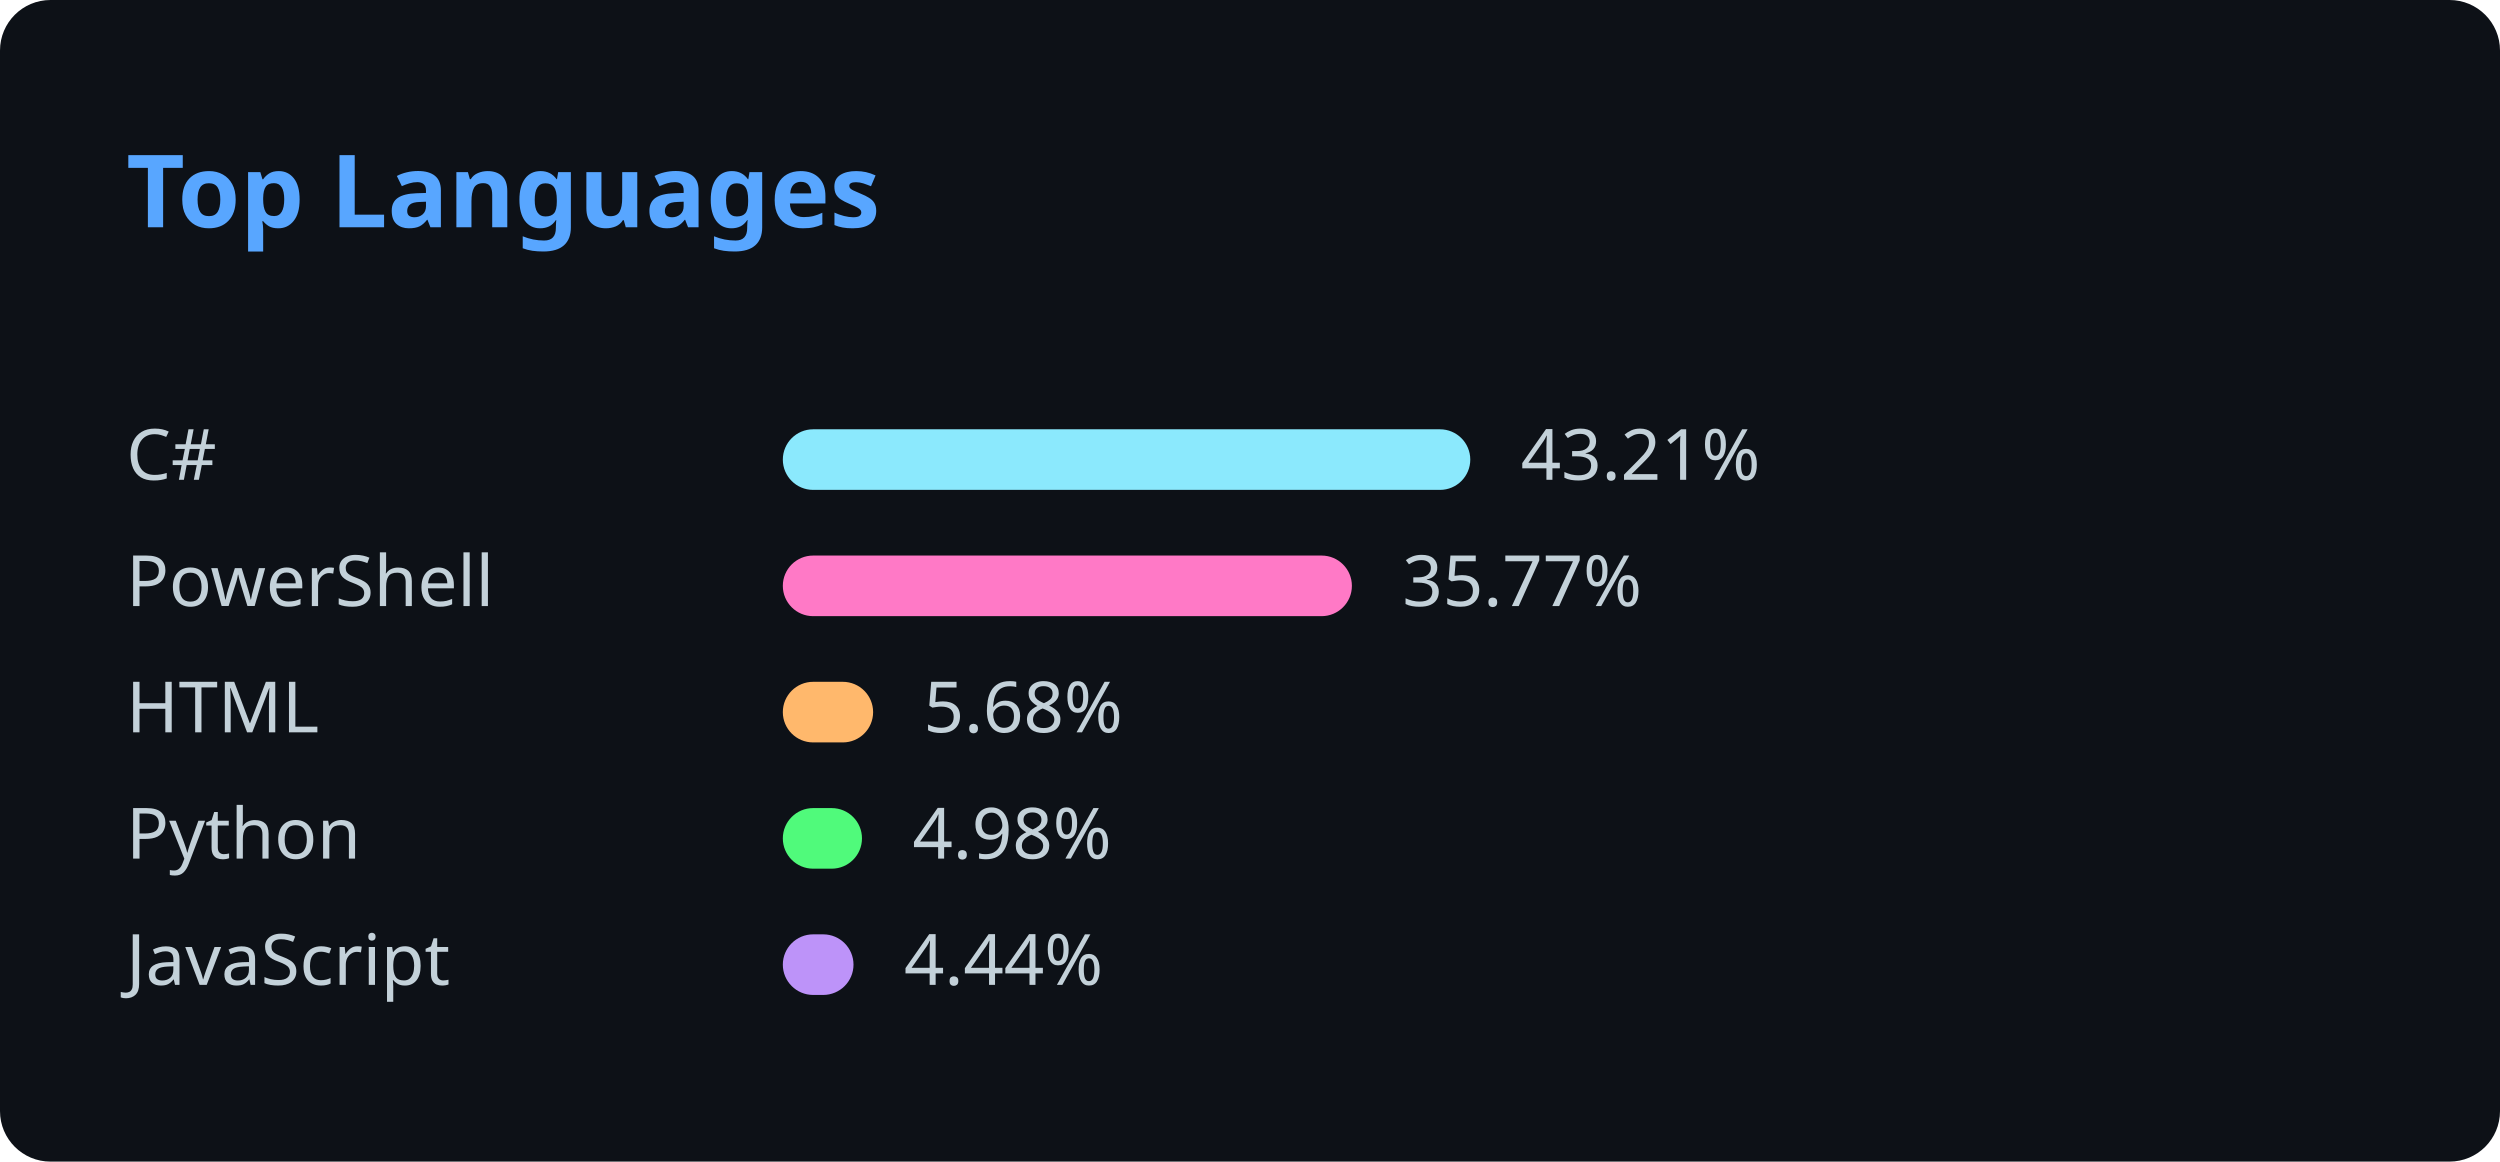
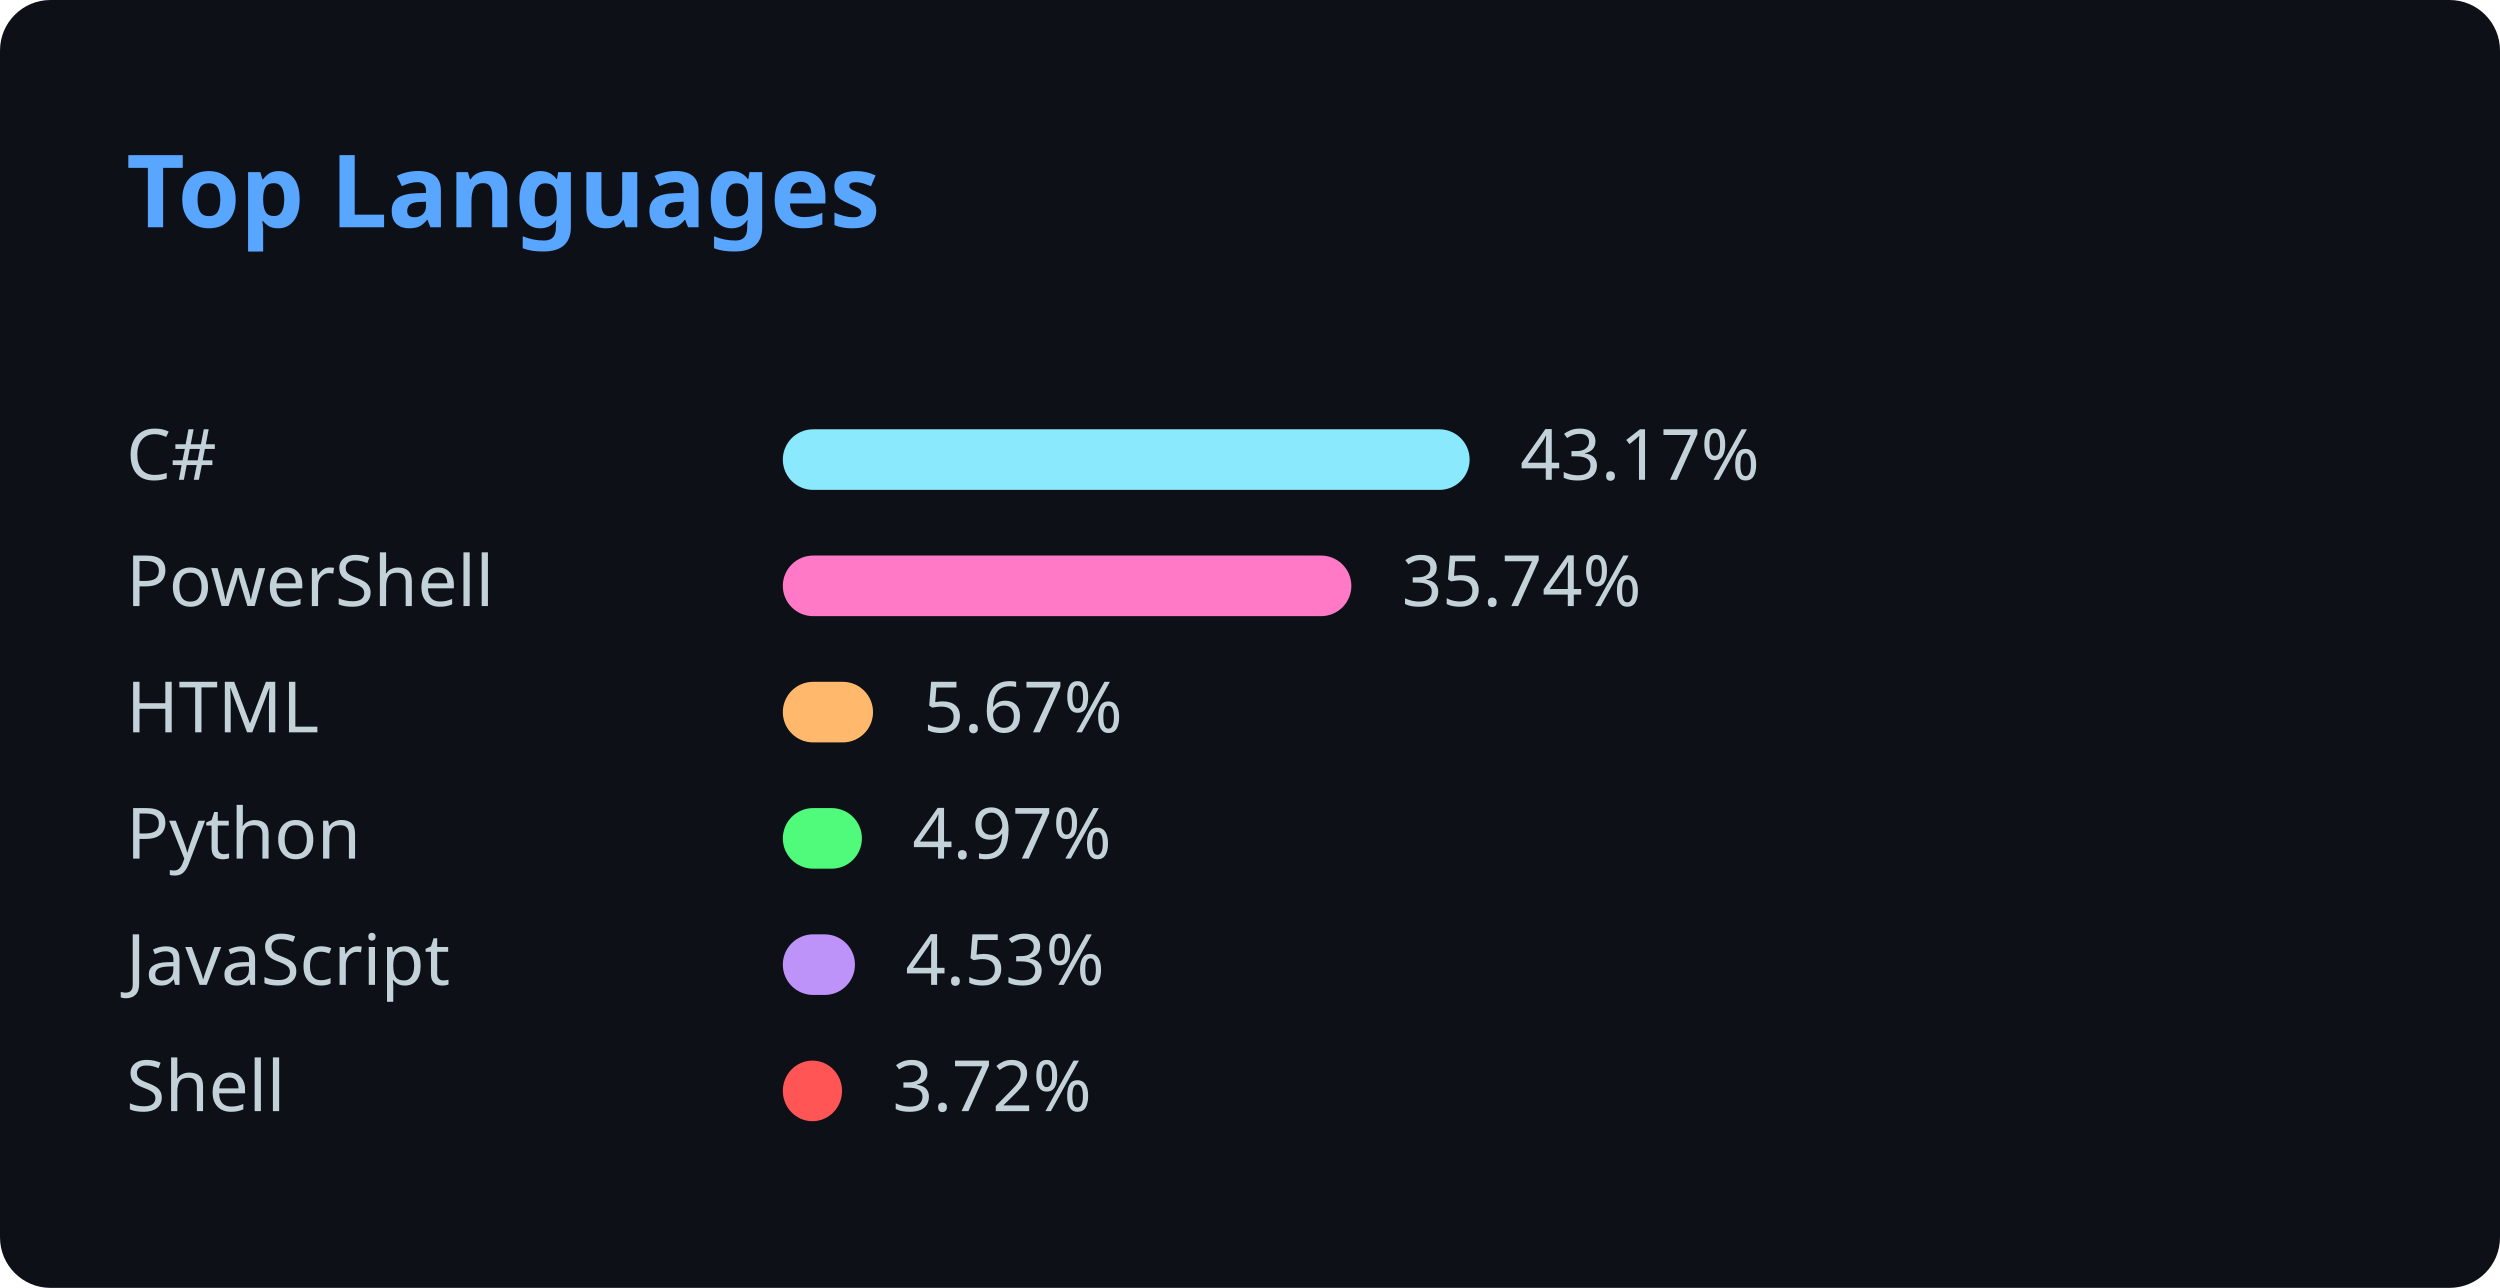
- <svg xmlns="http://www.w3.org/2000/svg" width="495" height="230" viewBox="0 0 495 230">
-   <rect width="495" height="230" fill="#0D1117" rx="10" ry="10" />
+ <svg xmlns="http://www.w3.org/2000/svg" width="495" height="255" viewBox="0 0 495 255">
+   <rect width="495" height="255" fill="#0D1117" rx="10" ry="10" />
  <text x="25" y="45" font-family="Segoe UI,Tahoma,Geneva,Verdana,sans-serif" font-size="20" font-weight="bold" fill="#58A6FF">Top Languages</text>
  <g>
    <text x="25" y="95" font-family="Segoe UI,Tahoma,Geneva,Verdana,sans-serif" font-size="14" fill="#C3D1D9">C#</text>
-     <rect x="155" y="85" width="136.115" height="12" fill="#8be9fd" rx="6" ry="6" />
-     <text x="301.115" y="95" font-family="Segoe UI,Tahoma,Geneva,Verdana,sans-serif" font-size="14" fill="#C3D1D9">43.21%</text>
+     <rect x="155" y="85" width="135.984" height="12" fill="#8be9fd" rx="6" ry="6" />
+     <text x="300.984" y="95" font-family="Segoe UI,Tahoma,Geneva,Verdana,sans-serif" font-size="14" fill="#C3D1D9">43.17%</text>
    <text x="25" y="120" font-family="Segoe UI,Tahoma,Geneva,Verdana,sans-serif" font-size="14" fill="#C3D1D9">PowerShell</text>
-     <rect x="155" y="110" width="112.676" height="12" fill="#ff79c6" rx="6" ry="6" />
-     <text x="277.676" y="120" font-family="Segoe UI,Tahoma,Geneva,Verdana,sans-serif" font-size="14" fill="#C3D1D9">35.77%</text>
+     <rect x="155" y="110" width="112.568" height="12" fill="#ff79c6" rx="6" ry="6" />
+     <text x="277.568" y="120" font-family="Segoe UI,Tahoma,Geneva,Verdana,sans-serif" font-size="14" fill="#C3D1D9">35.74%</text>
    <text x="25" y="145" font-family="Segoe UI,Tahoma,Geneva,Verdana,sans-serif" font-size="14" fill="#C3D1D9">HTML</text>
-     <rect x="155" y="135" width="17.877" height="12" fill="#ffb86c" rx="6" ry="6" />
-     <text x="182.877" y="145" font-family="Segoe UI,Tahoma,Geneva,Verdana,sans-serif" font-size="14" fill="#C3D1D9">5.68%</text>
+     <rect x="155" y="135" width="17.86" height="12" fill="#ffb86c" rx="6" ry="6" />
+     <text x="182.86" y="145" font-family="Segoe UI,Tahoma,Geneva,Verdana,sans-serif" font-size="14" fill="#C3D1D9">5.67%</text>
    <text x="25" y="170" font-family="Segoe UI,Tahoma,Geneva,Verdana,sans-serif" font-size="14" fill="#C3D1D9">Python</text>
-     <rect x="155" y="160" width="15.673" height="12" fill="#50fa7b" rx="6" ry="6" />
-     <text x="180.673" y="170" font-family="Segoe UI,Tahoma,Geneva,Verdana,sans-serif" font-size="14" fill="#C3D1D9">4.98%</text>
+     <rect x="155" y="160" width="15.658" height="12" fill="#50fa7b" rx="6" ry="6" />
+     <text x="180.658" y="170" font-family="Segoe UI,Tahoma,Geneva,Verdana,sans-serif" font-size="14" fill="#C3D1D9">4.97%</text>
    <text x="25" y="195" font-family="Segoe UI,Tahoma,Geneva,Verdana,sans-serif" font-size="14" fill="#C3D1D9">JavaScript</text>
-     <rect x="155" y="185" width="13.994" height="12" fill="#bd93f9" rx="6" ry="6" />
-     <text x="178.994" y="195" font-family="Segoe UI,Tahoma,Geneva,Verdana,sans-serif" font-size="14" fill="#C3D1D9">4.44%</text>
+     <rect x="155" y="185" width="14.282" height="12" fill="#bd93f9" rx="6" ry="6" />
+     <text x="179.282" y="195" font-family="Segoe UI,Tahoma,Geneva,Verdana,sans-serif" font-size="14" fill="#C3D1D9">4.53%</text>
+     <text x="25" y="220" font-family="Segoe UI,Tahoma,Geneva,Verdana,sans-serif" font-size="14" fill="#C3D1D9">Shell</text>
+     <rect x="155" y="210" width="11.728" height="12" fill="#ff5555" rx="6" ry="6" />
+     <text x="176.728" y="220" font-family="Segoe UI,Tahoma,Geneva,Verdana,sans-serif" font-size="14" fill="#C3D1D9">3.72%</text>
  </g>
</svg>
